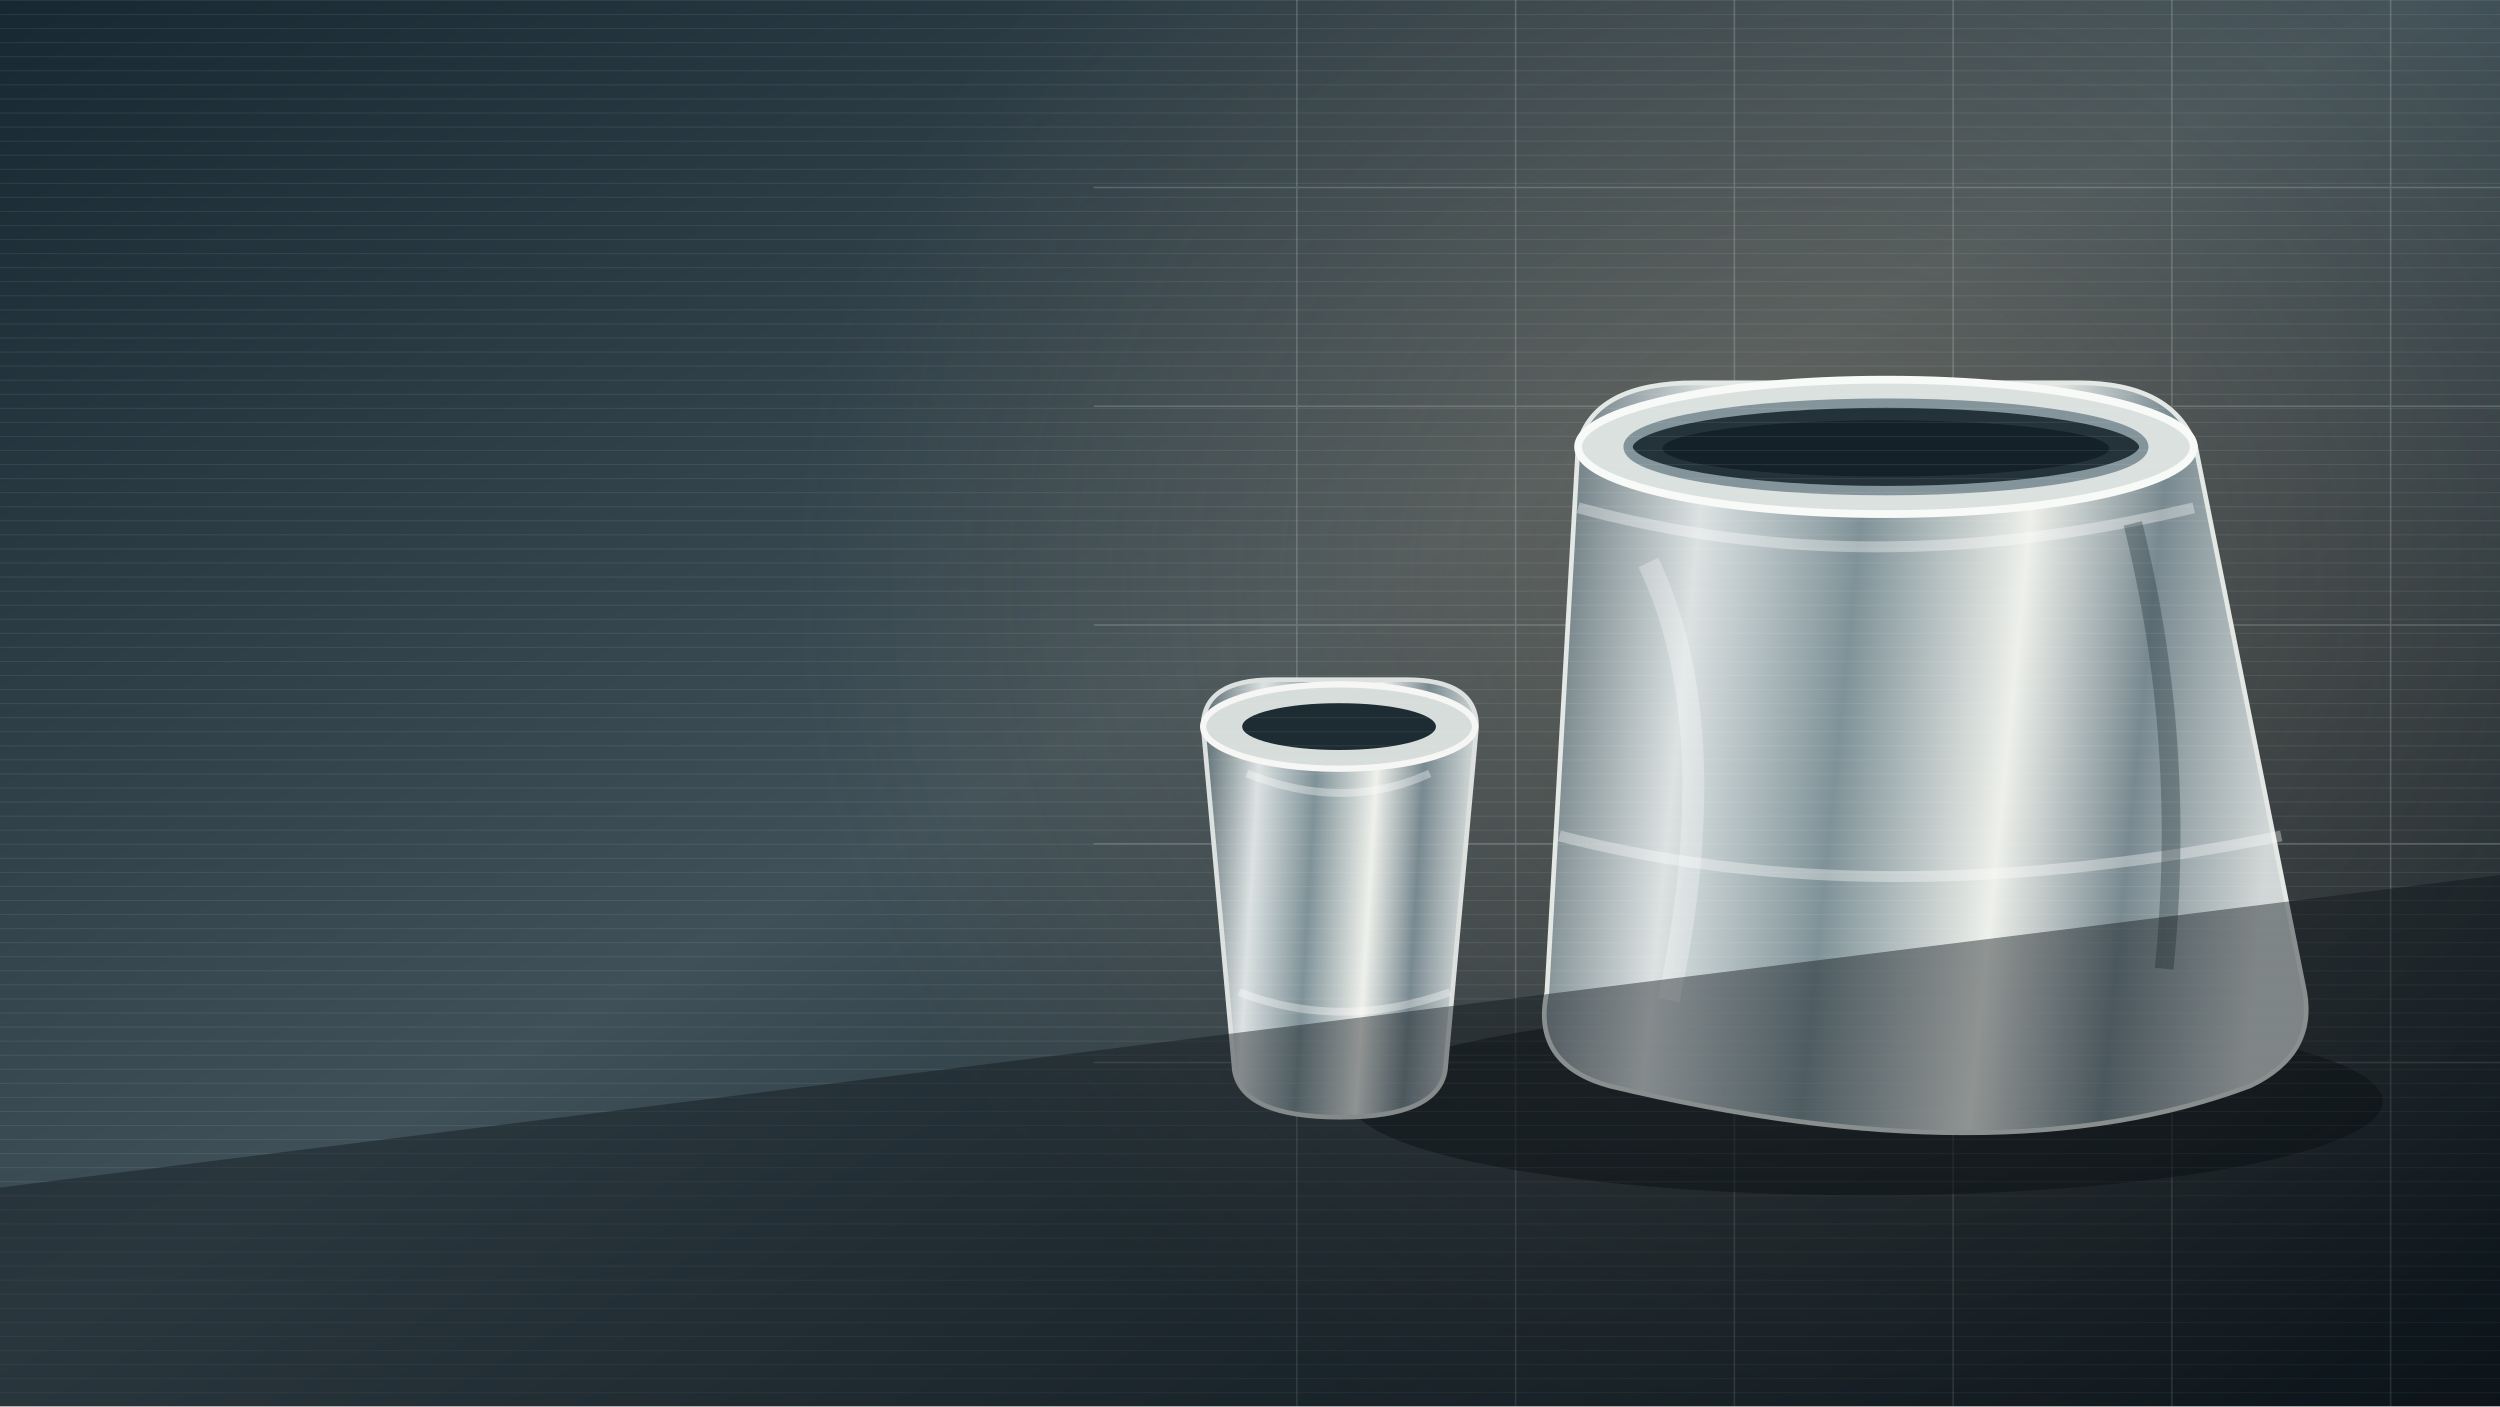
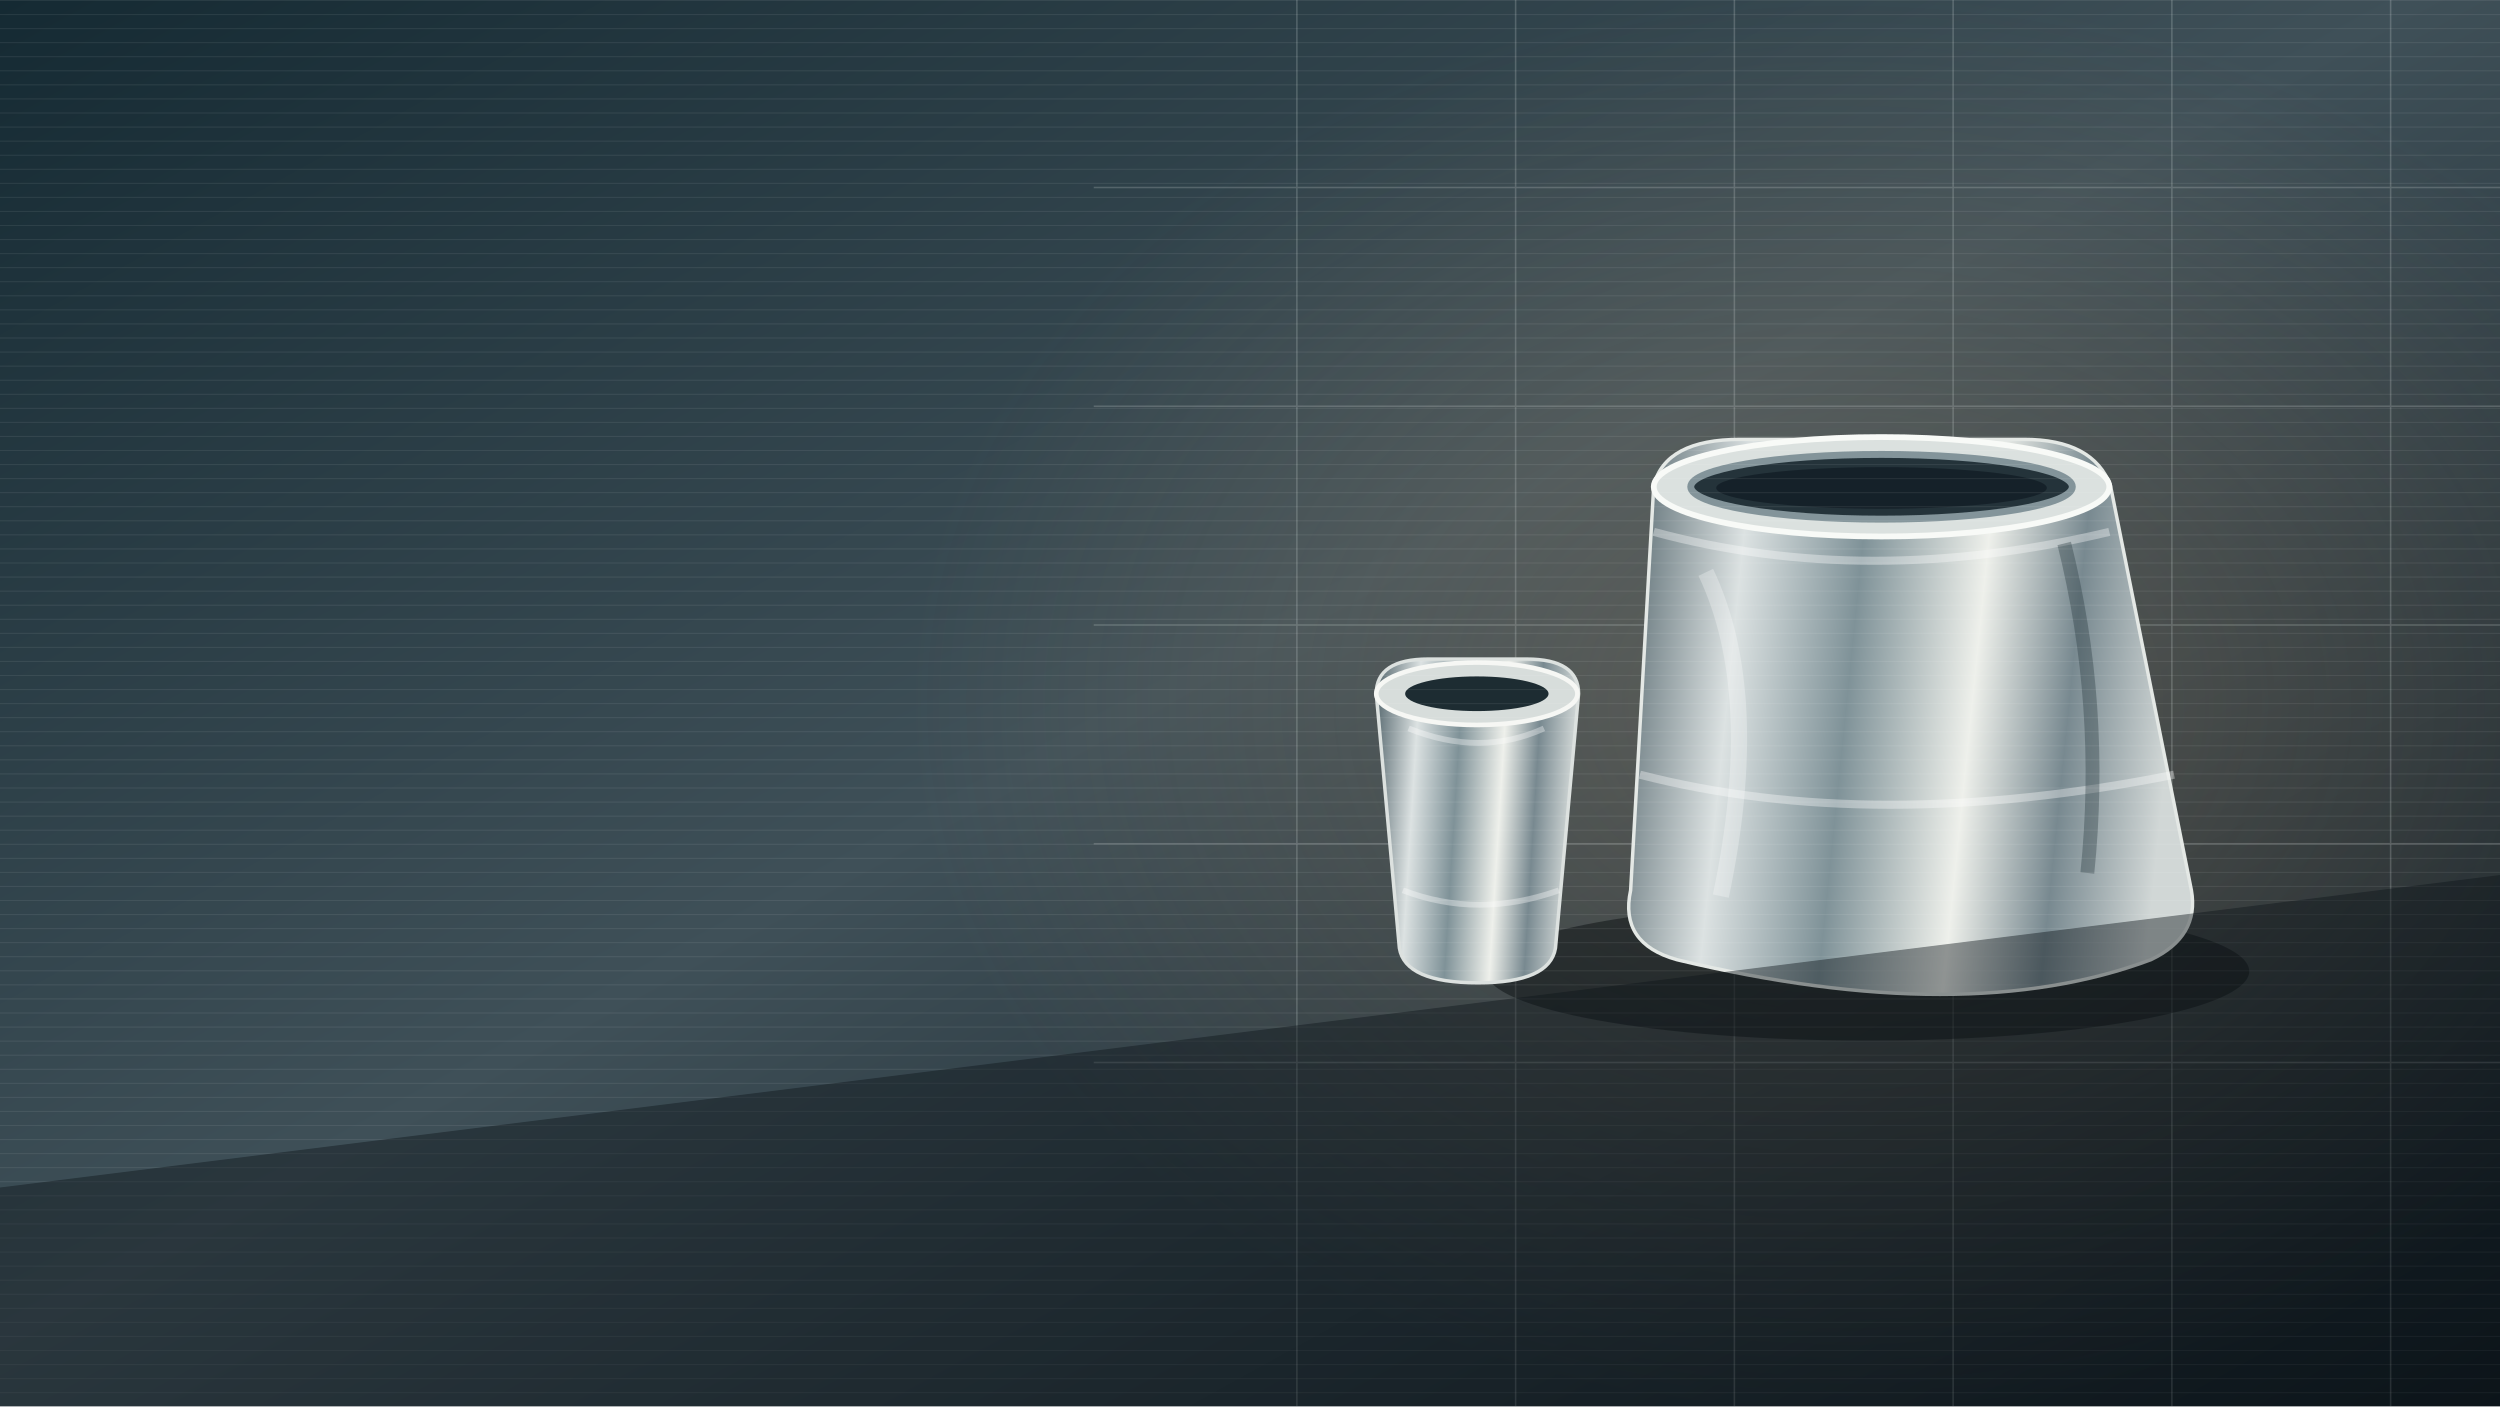
<svg xmlns="http://www.w3.org/2000/svg" viewBox="0 0 1600 900">
  <defs>
    <linearGradient id="bg" x1="0" y1="0" x2="1" y2="1">
-       <stop stop-color="#182832" />
+       <stop stop-color="#152A33" />
      <stop offset=".48" stop-color="#3f5058" />
      <stop offset="1" stop-color="#0c151b" />
    </linearGradient>
    <linearGradient id="steel" x1="0" y1="0" x2="1" y2=".1">
      <stop stop-color="#53656c" />
      <stop offset=".22" stop-color="#dce2e2" />
      <stop offset=".43" stop-color="#7f9298" />
      <stop offset=".65" stop-color="#eef0eb" />
      <stop offset=".82" stop-color="#788990" />
      <stop offset="1" stop-color="#d1d7d6" />
    </linearGradient>
    <radialGradient id="glow">
      <stop stop-color="#c6a079" stop-opacity=".28" />
      <stop offset="1" stop-color="#c6a079" stop-opacity="0" />
    </radialGradient>
    <pattern id="lines" width="9" height="9" patternUnits="userSpaceOnUse">
      <path d="M0 0h9" stroke="#fff" stroke-opacity=".09" />
    </pattern>
  </defs>
  <rect width="1600" height="900" fill="url(#bg)" />
-   <ellipse cx="1160" cy="370" rx="650" ry="580" fill="url(#glow)" />
+   <ellipse cx="1180" cy="450" rx="600" ry="460" fill="url(#glow)" />
  <g opacity=".22" stroke="#d9e0df" fill="none">
    <path d="M830 0v900M970 0v900M1110 0v900M1250 0v900M1390 0v900M1530 0v900" />
    <path d="M700 120h900M700 260h900M700 400h900M700 540h900M700 680h900" />
  </g>
-   <g transform="translate(850 115)">
+   <g transform="translate(940 185) scale(0.74)">
    <ellipse cx="345" cy="590" rx="330" ry="60" fill="#05090c" opacity=".45" />
    <path d="M160 170Q170 130 235 130H480Q540 130 555 170L625 520Q632 560 590 580Q430 640 180 580Q130 566 140 520Z" fill="url(#steel)" stroke="#e4e8e5" stroke-width="3" />
    <ellipse cx="357" cy="171" rx="197" ry="43" fill="#dbe1df" stroke="#f8faf7" stroke-width="5" />
    <ellipse cx="357" cy="171" rx="165" ry="28" fill="#24333a" stroke="#83949a" stroke-width="6" />
    <ellipse cx="357" cy="172" rx="143" ry="18" fill="#152129" />
    <path d="M160 210Q345 260 554 210M148 420Q350 472 610 420" fill="none" stroke="#fff" stroke-opacity=".35" stroke-width="7" />
    <path d="M205 245Q255 350 218 525" fill="none" stroke="#fff" stroke-opacity=".28" stroke-width="14" />
    <path d="M515 220Q550 360 535 505" fill="none" stroke="#24343b" stroke-opacity=".35" stroke-width="12" />
    <g transform="translate(-80 290)">
      <path d="M0 60Q0 30 45 30H130Q175 30 175 60L155 280Q150 310 88 310Q25 310 20 280Z" fill="url(#steel)" stroke="#dce1df" stroke-width="3" />
      <ellipse cx="87" cy="60" rx="87" ry="27" fill="#d7dddb" stroke="#f6f7f4" stroke-width="4" />
      <ellipse cx="87" cy="60" rx="62" ry="15" fill="#1d2c32" />
      <path d="M28 90Q90 115 145 90M23 230Q88 255 158 230" stroke="#fff" stroke-opacity=".35" stroke-width="5" fill="none" />
    </g>
  </g>
  <rect width="1600" height="900" fill="url(#lines)" />
  <path d="M0 760L1600 560V900H0Z" fill="#0b1318" opacity=".42" />
</svg>
